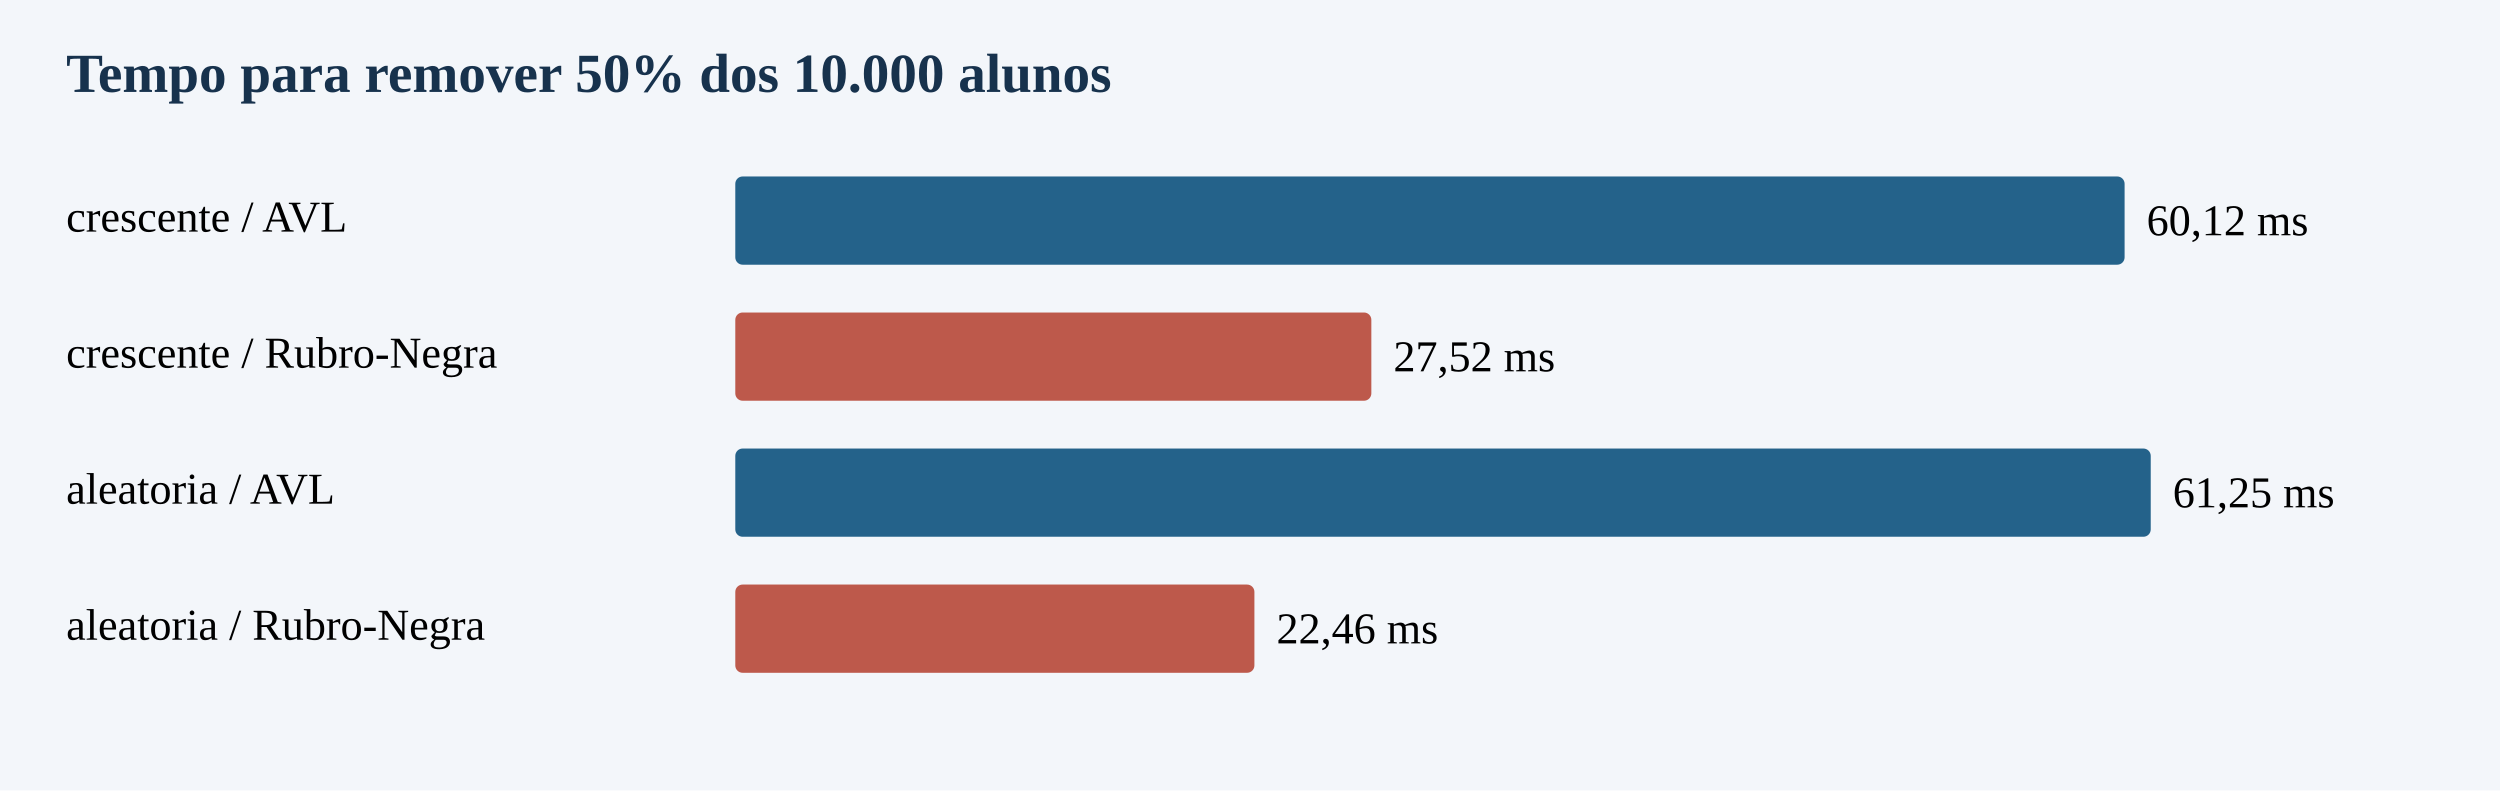
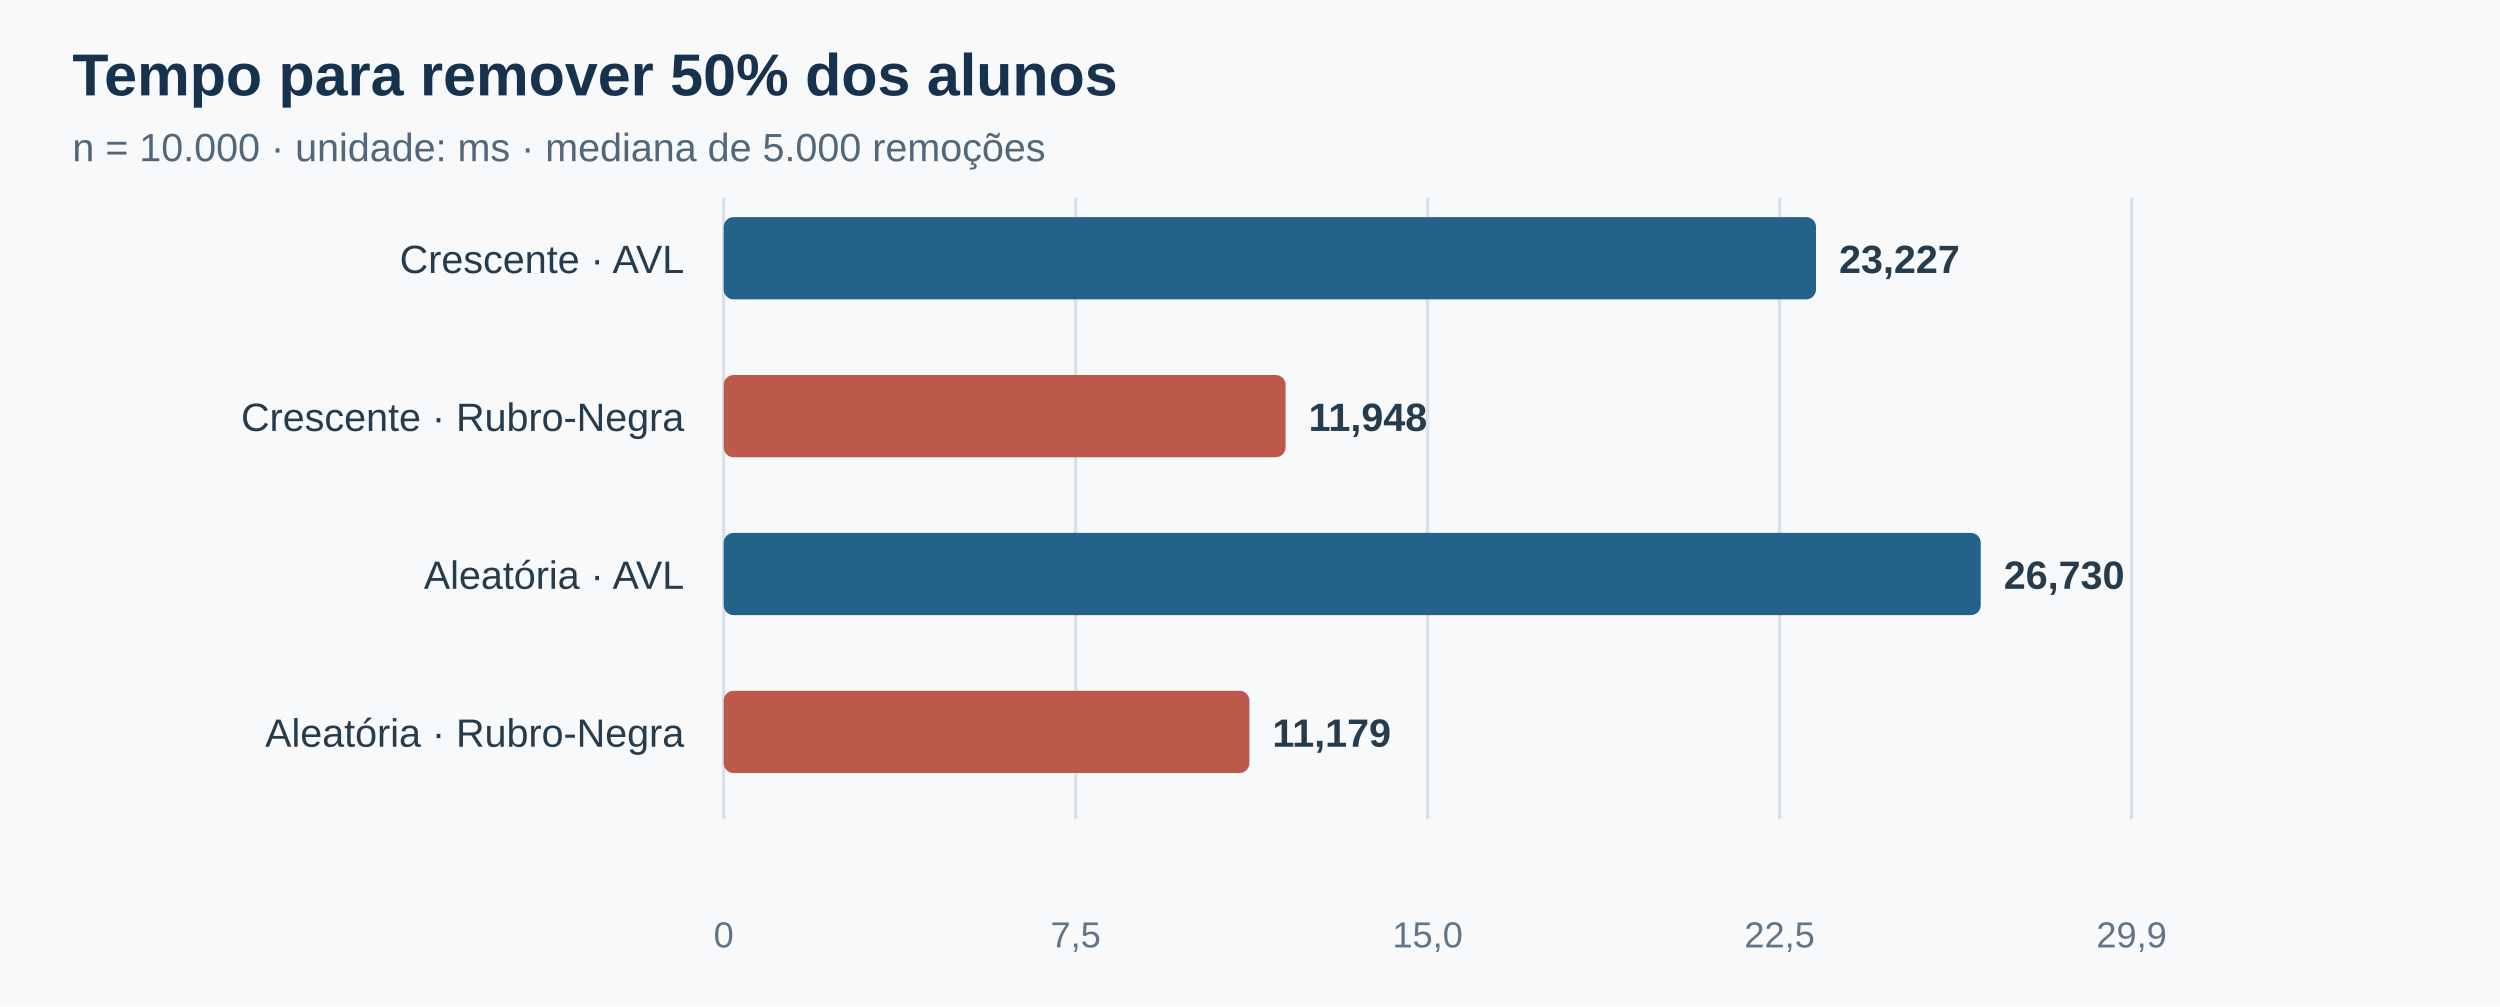
- <svg xmlns="http://www.w3.org/2000/svg" viewBox="0 0 680 215" role="img" aria-label="Tempo para remover 50% dos 10.000 alunos">
-   <rect width="680" height="215" fill="#f3f6fa" />
-   <text x="18" y="25" font-size="15" font-weight="bold" fill="#17324d">Tempo para remover 50% dos 10.000 alunos</text>
-   <text x="18" y="63" font-size="12">crescente / AVL</text>
-   <rect x="200" y="48" width="377.892" height="24" rx="2" fill="#24628a" />
-   <text x="583.892" y="64" font-size="12">60,12 ms</text>
-   <text x="18" y="100" font-size="12">crescente / Rubro-Negra</text>
-   <rect x="200" y="85" width="173.005" height="24" rx="2" fill="#bd594b" />
-   <text x="379.005" y="101" font-size="12">27,52 ms</text>
-   <text x="18" y="137" font-size="12">aleatoria / AVL</text>
-   <rect x="200" y="122" width="385.0" height="24" rx="2" fill="#24628a" />
-   <text x="591.0" y="138" font-size="12">61,25 ms</text>
-   <text x="18" y="174" font-size="12">aleatoria / Rubro-Negra</text>
-   <rect x="200" y="159" width="141.2" height="24" rx="2" fill="#bd594b" />
-   <text x="347.2" y="175" font-size="12">22,46 ms</text>
+ <svg xmlns="http://www.w3.org/2000/svg" viewBox="0 0 760 306" role="img" aria-label="Tempo para remover 50% dos alunos">
+   <rect width="100%" height="100%" fill="#f7f9fb" />
+   <text x="22" y="29" fill="#17324d" font-family="Arial, sans-serif" font-size="18" font-weight="700">Tempo para remover 50% dos alunos</text>
+   <text x="22" y="49" fill="#52687a" font-family="Arial, sans-serif" font-size="12">n = 10.000 · unidade: ms · mediana de 5.000 remoções</text>
+   <line x1="220.0" y1="60" x2="220.0" y2="249" stroke="#d9e1e8" stroke-width="1" />
+   <text x="220.0" y="288" fill="#607589" font-family="Arial, sans-serif" font-size="11" text-anchor="middle">0</text>
+   <line x1="327.0" y1="60" x2="327.0" y2="249" stroke="#d9e1e8" stroke-width="1" />
+   <text x="327.0" y="288" fill="#607589" font-family="Arial, sans-serif" font-size="11" text-anchor="middle">7,5</text>
+   <line x1="434.0" y1="60" x2="434.0" y2="249" stroke="#d9e1e8" stroke-width="1" />
+   <text x="434.0" y="288" fill="#607589" font-family="Arial, sans-serif" font-size="11" text-anchor="middle">15,0</text>
+   <line x1="541.0" y1="60" x2="541.0" y2="249" stroke="#d9e1e8" stroke-width="1" />
+   <text x="541.0" y="288" fill="#607589" font-family="Arial, sans-serif" font-size="11" text-anchor="middle">22,5</text>
+   <line x1="648.0" y1="60" x2="648.0" y2="249" stroke="#d9e1e8" stroke-width="1" />
+   <text x="648.0" y="288" fill="#607589" font-family="Arial, sans-serif" font-size="11" text-anchor="middle">29,9</text>
+   <text x="208" y="83" fill="#263c4d" font-family="Arial, sans-serif" font-size="12" text-anchor="end">Crescente · AVL</text>
+   <rect x="220" y="66" width="332.07" height="25" rx="3" fill="#24628a" />
+   <text x="559.07" y="83" fill="#263c4d" font-family="Arial, sans-serif" font-size="12" font-weight="600">23,227</text>
+   <text x="208" y="131" fill="#263c4d" font-family="Arial, sans-serif" font-size="12" text-anchor="end">Crescente · Rubro-Negra</text>
+   <rect x="220" y="114" width="170.82" height="25" rx="3" fill="#bd594b" />
+   <text x="397.82" y="131" fill="#263c4d" font-family="Arial, sans-serif" font-size="12" font-weight="600">11,948</text>
+   <text x="208" y="179" fill="#263c4d" font-family="Arial, sans-serif" font-size="12" text-anchor="end">Aleatória · AVL</text>
+   <rect x="220" y="162" width="382.14" height="25" rx="3" fill="#24628a" />
+   <text x="609.14" y="179" fill="#263c4d" font-family="Arial, sans-serif" font-size="12" font-weight="600">26,730</text>
+   <text x="208" y="227" fill="#263c4d" font-family="Arial, sans-serif" font-size="12" text-anchor="end">Aleatória · Rubro-Negra</text>
+   <rect x="220" y="210" width="159.82" height="25" rx="3" fill="#bd594b" />
+   <text x="386.82" y="227" fill="#263c4d" font-family="Arial, sans-serif" font-size="12" font-weight="600">11,179</text>
</svg>
